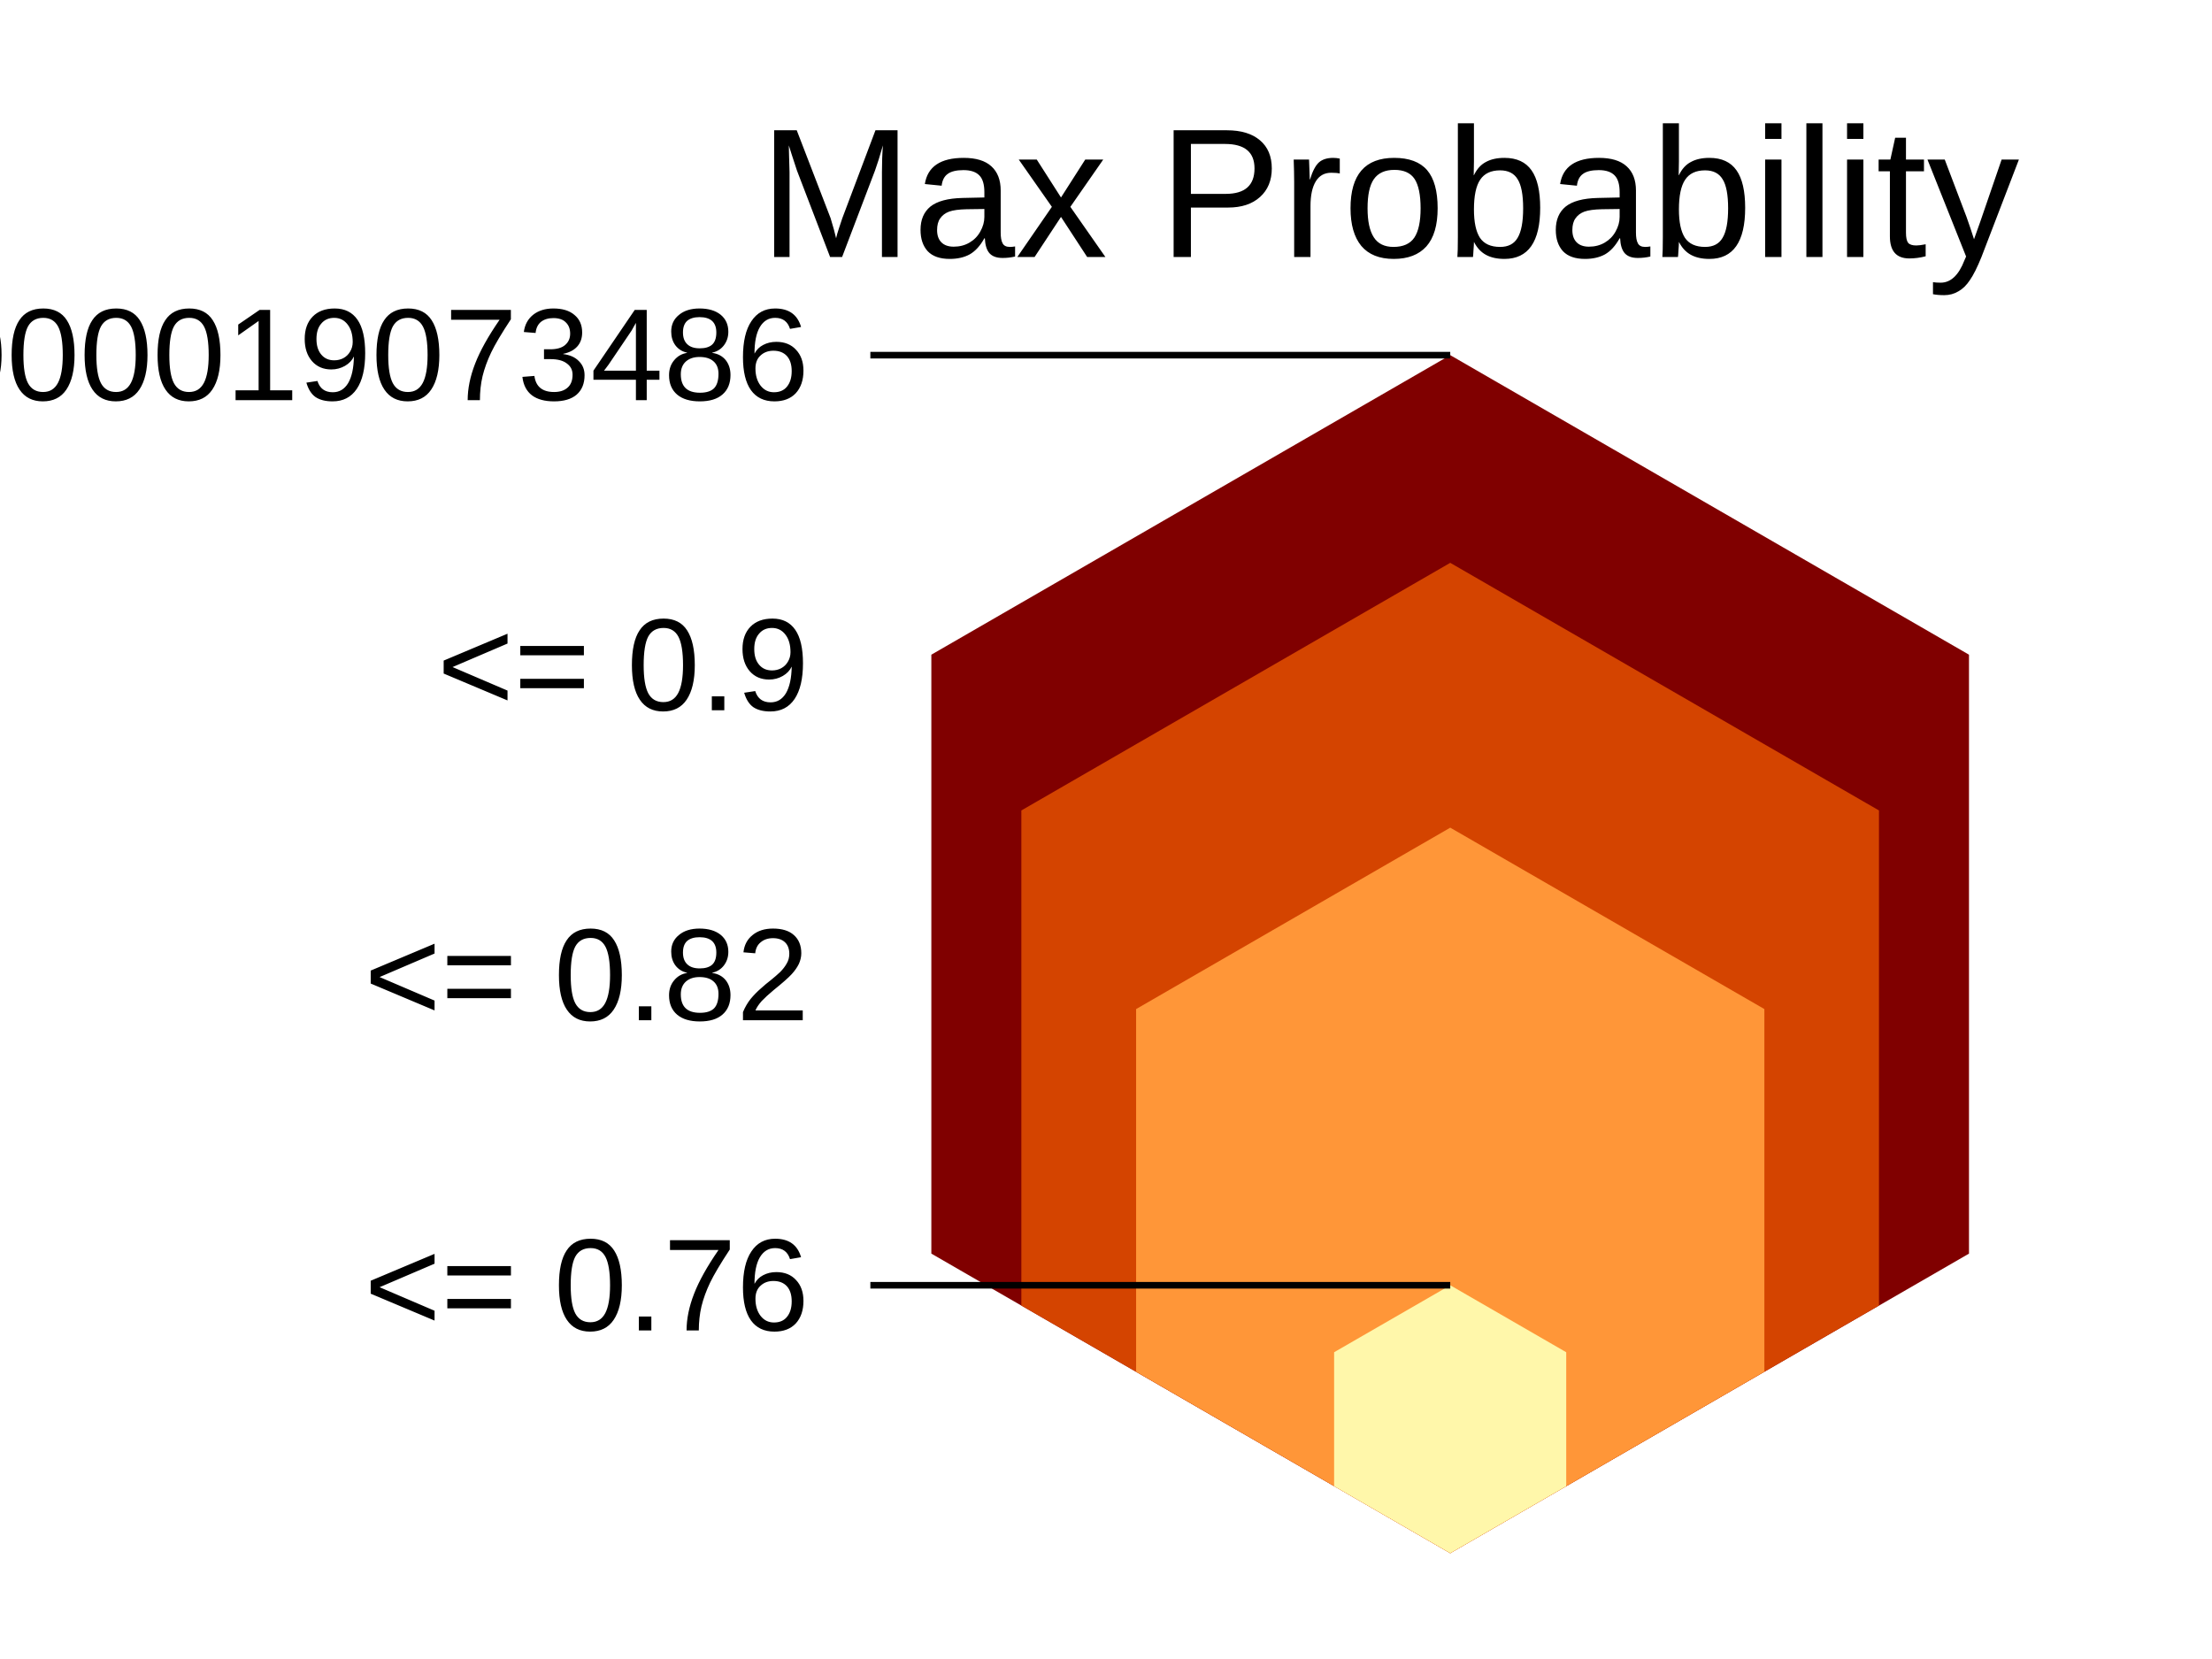
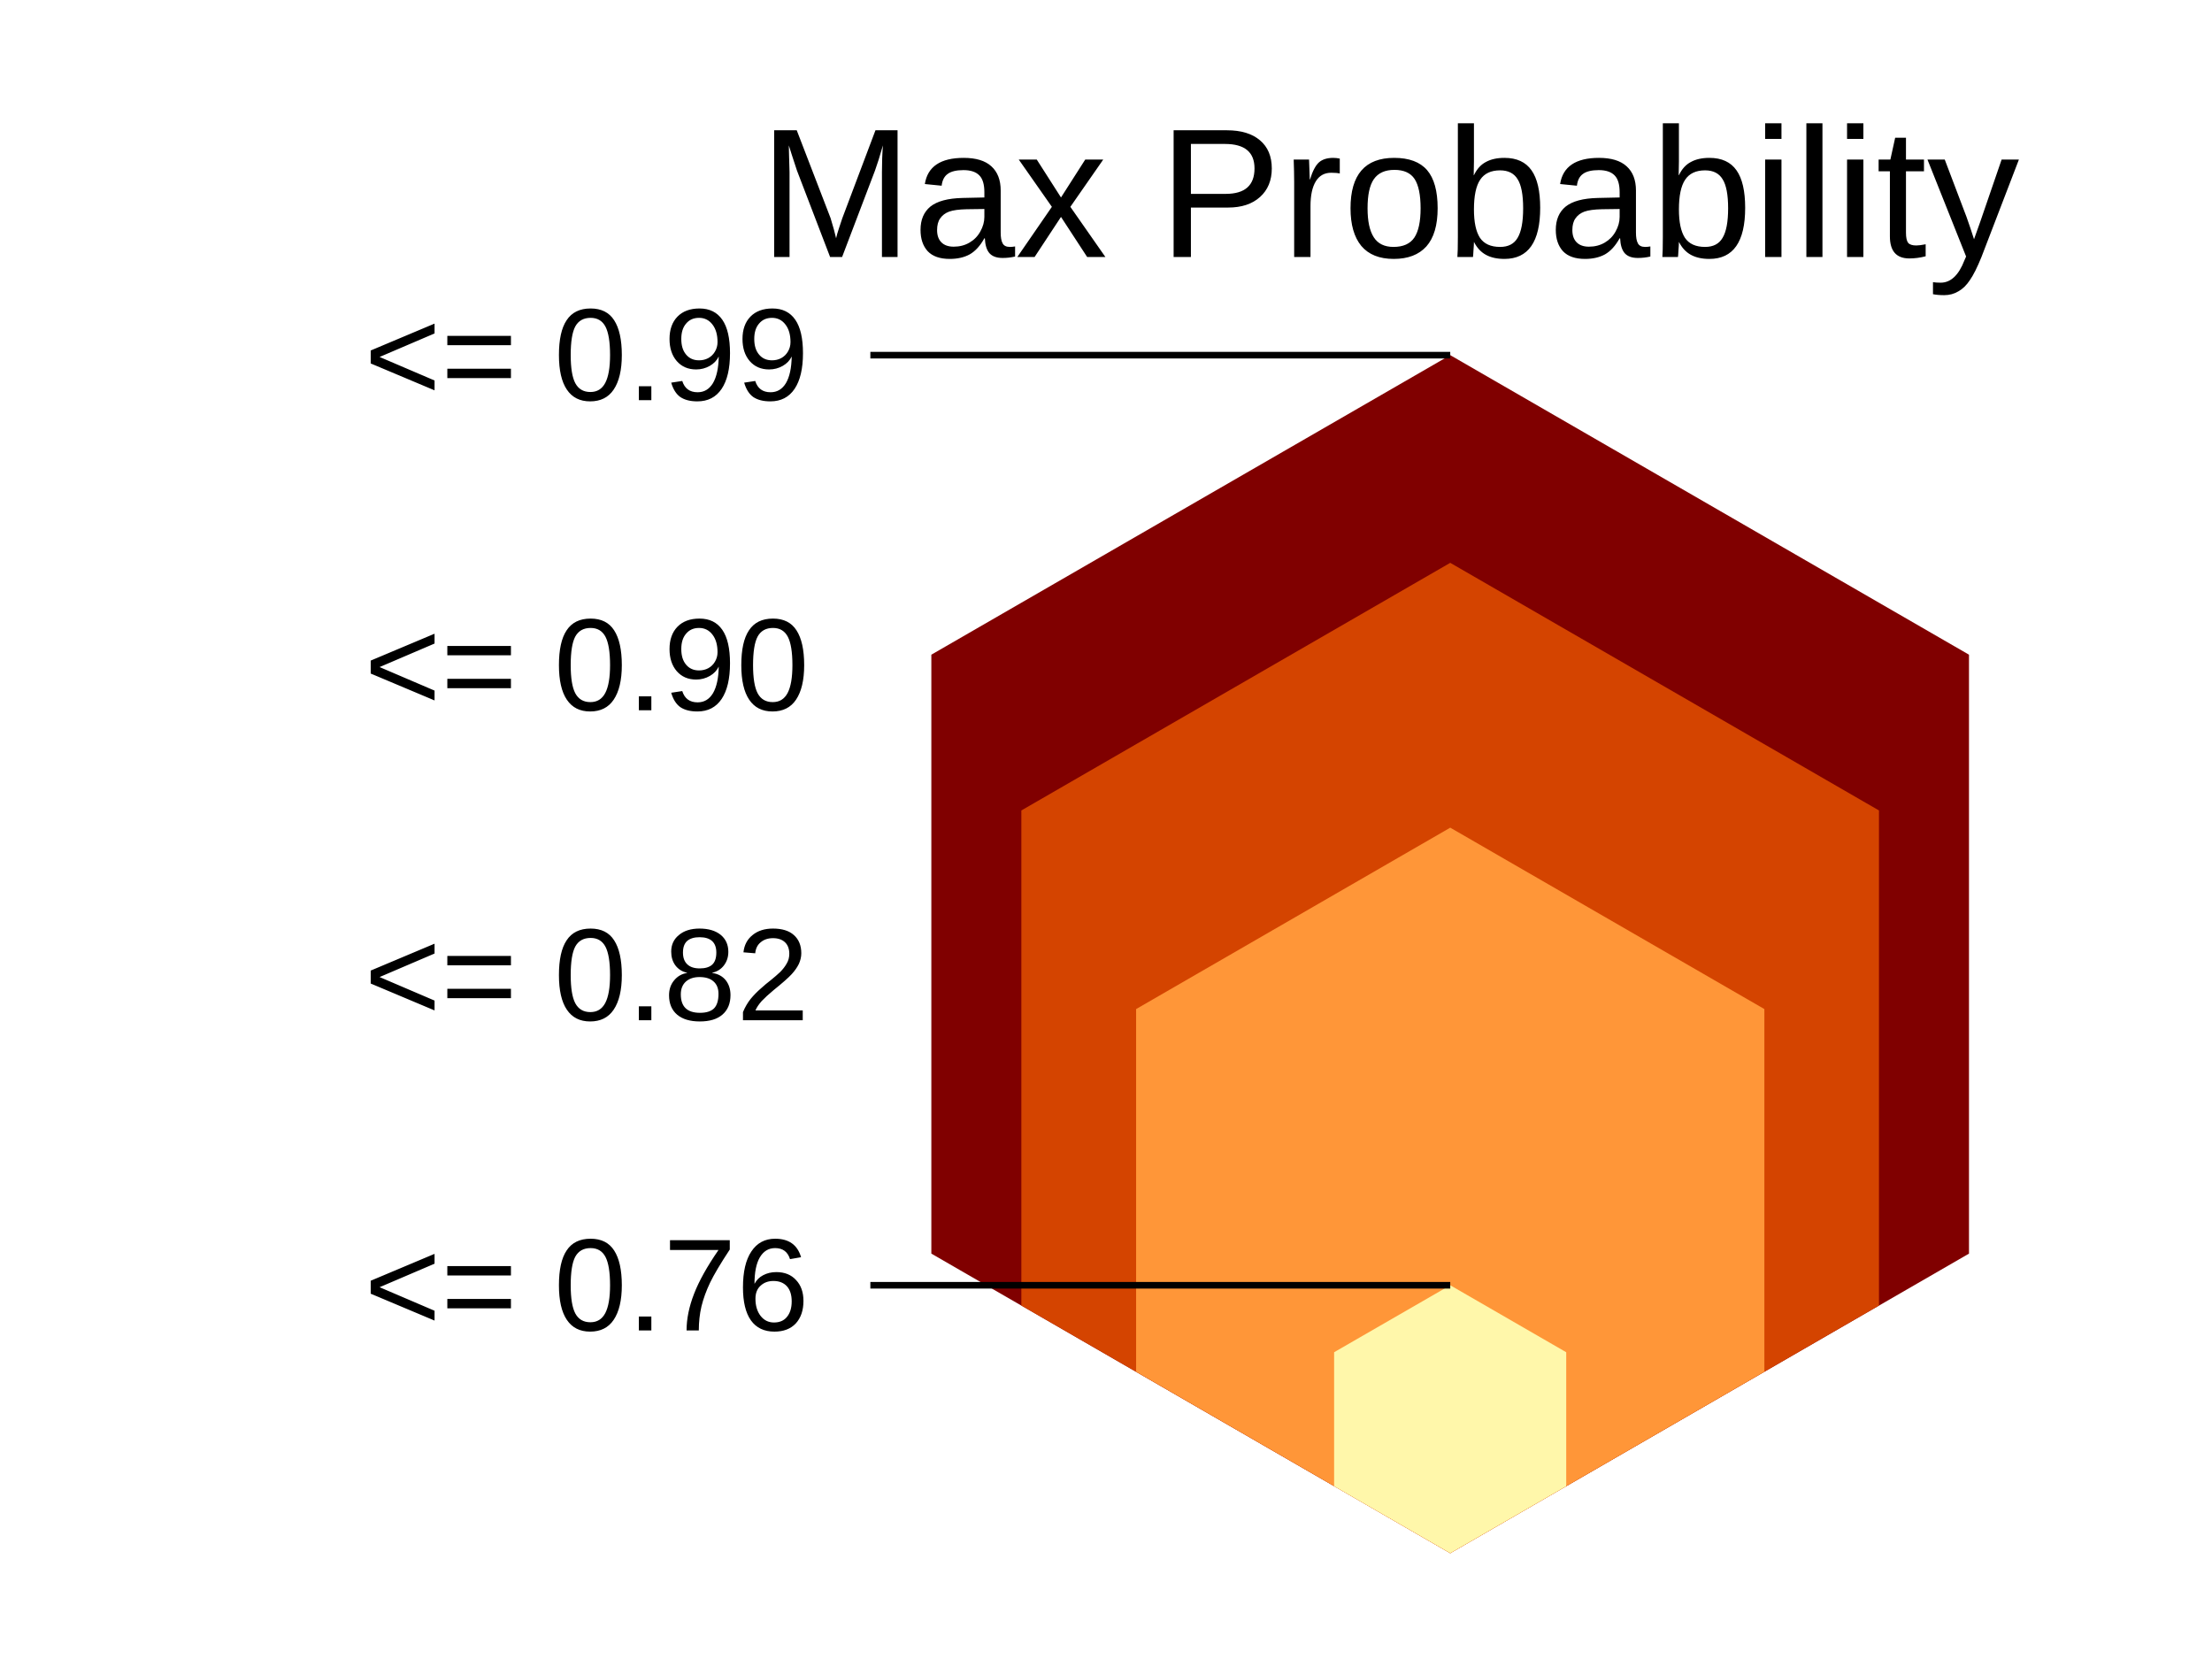
<svg xmlns="http://www.w3.org/2000/svg" width="144.00pt" height="108.00pt" viewBox="0 0 144.00 108.00">
  <g class="svglite">
    <defs>
      <style type="text/css">
    .svglite line, .svglite polyline, .svglite polygon, .svglite path, .svglite rect, .svglite circle {
      fill: none;
      stroke: #000000;
      stroke-linecap: round;
      stroke-linejoin: round;
      stroke-miterlimit: 10.00;
    }
    .svglite text {
      white-space: pre;
    }
    .svglite g.glyphgroup path {
      fill: inherit;
      stroke: none;
    }
  </style>
    </defs>
    <rect width="100%" height="100%" style="stroke: none; fill: none;" />
    <defs>
      <clipPath id="cpMC4wMHwxNDQuMDB8MC4wMHwxMDguMDA=">
        <rect x="0.00" y="0.00" width="144.00" height="108.00" />
      </clipPath>
    </defs>
    <g clip-path="url(#cpMC4wMHwxNDQuMDB8MC4wMHwxMDguMDA=)">
</g>
    <defs>
      <clipPath id="cpOS4wNnwxMzQuOTR8MC4wMHwxMDguMDA=">
        <rect x="9.06" y="0.00" width="125.88" height="108.00" />
      </clipPath>
    </defs>
    <g clip-path="url(#cpOS4wNnwxMzQuOTR8MC4wMHwxMDguMDA=)">
      <rect x="9.06" y="0.00" width="125.88" height="108.00" style="stroke-width: 0.00; stroke: none;" />
    </g>
    <g clip-path="url(#cpMC4wMHwxNDQuMDB8MC4wMHwxMDguMDA=)">
      <path d="M 94.41 101.11 L 60.63 81.61 L 60.63 42.62 L 94.41 23.12 L 128.18 42.62 L 128.18 81.61 L 94.41 101.11 Z" style="fill-rule: evenodd; fill: #800000; stroke-width: 0.43; stroke: none; stroke-linecap: butt;" />
      <path d="M 94.41 101.11 L 66.49 84.99 L 66.49 52.76 L 94.41 36.64 L 122.32 52.76 L 122.32 84.99 L 94.41 101.11 Z" style="fill-rule: evenodd; fill: #D44400; stroke-width: 0.43; stroke: none; stroke-linecap: butt;" />
      <path d="M 94.41 101.11 L 73.96 89.30 L 73.96 65.69 L 94.41 53.88 L 114.86 65.69 L 114.86 89.30 L 94.41 101.11 Z" style="fill-rule: evenodd; fill: #FF9638; stroke-width: 0.43; stroke: none; stroke-linecap: butt;" />
      <path d="M 94.41 101.11 L 86.85 96.75 L 86.85 88.03 L 94.41 83.67 L 101.96 88.03 L 101.96 96.75 L 94.41 101.11 Z" style="fill-rule: evenodd; fill: #FFF7AA; stroke-width: 0.43; stroke: none; stroke-linecap: butt;" />
      <line x1="56.66" y1="83.67" x2="94.41" y2="83.67" style="stroke-width: 0.43; stroke-linecap: butt;" />
      <line x1="56.66" y1="23.12" x2="94.41" y2="23.12" style="stroke-width: 0.43; stroke-linecap: butt;" />
      <text x="52.68" y="86.61" text-anchor="end" style="font-size: 8.54px; font-family: &quot;Liberation Sans&quot;;" textLength="31.34px" lengthAdjust="spacingAndGlyphs">&lt;=  0.76</text>
      <text x="52.68" y="66.42" text-anchor="end" style="font-size: 8.54px; font-family: &quot;Liberation Sans&quot;;" textLength="31.34px" lengthAdjust="spacingAndGlyphs">&lt;=  0.82</text>
-       <text x="52.68" y="46.24" text-anchor="end" style="font-size: 8.54px; font-family: &quot;Liberation Sans&quot;;" textLength="26.59px" lengthAdjust="spacingAndGlyphs">&lt;=  0.9</text>
-       <text x="52.68" y="26.05" text-anchor="end" style="font-size: 8.54px; font-family: &quot;Liberation Sans&quot;;" textLength="93.09px" lengthAdjust="spacingAndGlyphs">&lt;=  0.980000019073486</text>
+       <text x="52.68" y="46.24" text-anchor="end" style="font-size: 8.54px; font-family: &quot;Liberation Sans&quot;;" textLength="31.34px" lengthAdjust="spacingAndGlyphs">&lt;=  0.90</text>
+       <text x="52.68" y="26.05" text-anchor="end" style="font-size: 8.54px; font-family: &quot;Liberation Sans&quot;;" textLength="31.34px" lengthAdjust="spacingAndGlyphs">&lt;=  0.99</text>
      <text x="90.43" y="16.73" text-anchor="middle" style="font-size: 12.00px; font-family: &quot;Liberation Sans&quot;;" textLength="82.03px" lengthAdjust="spacingAndGlyphs">Max Probability</text>
    </g>
  </g>
</svg>
